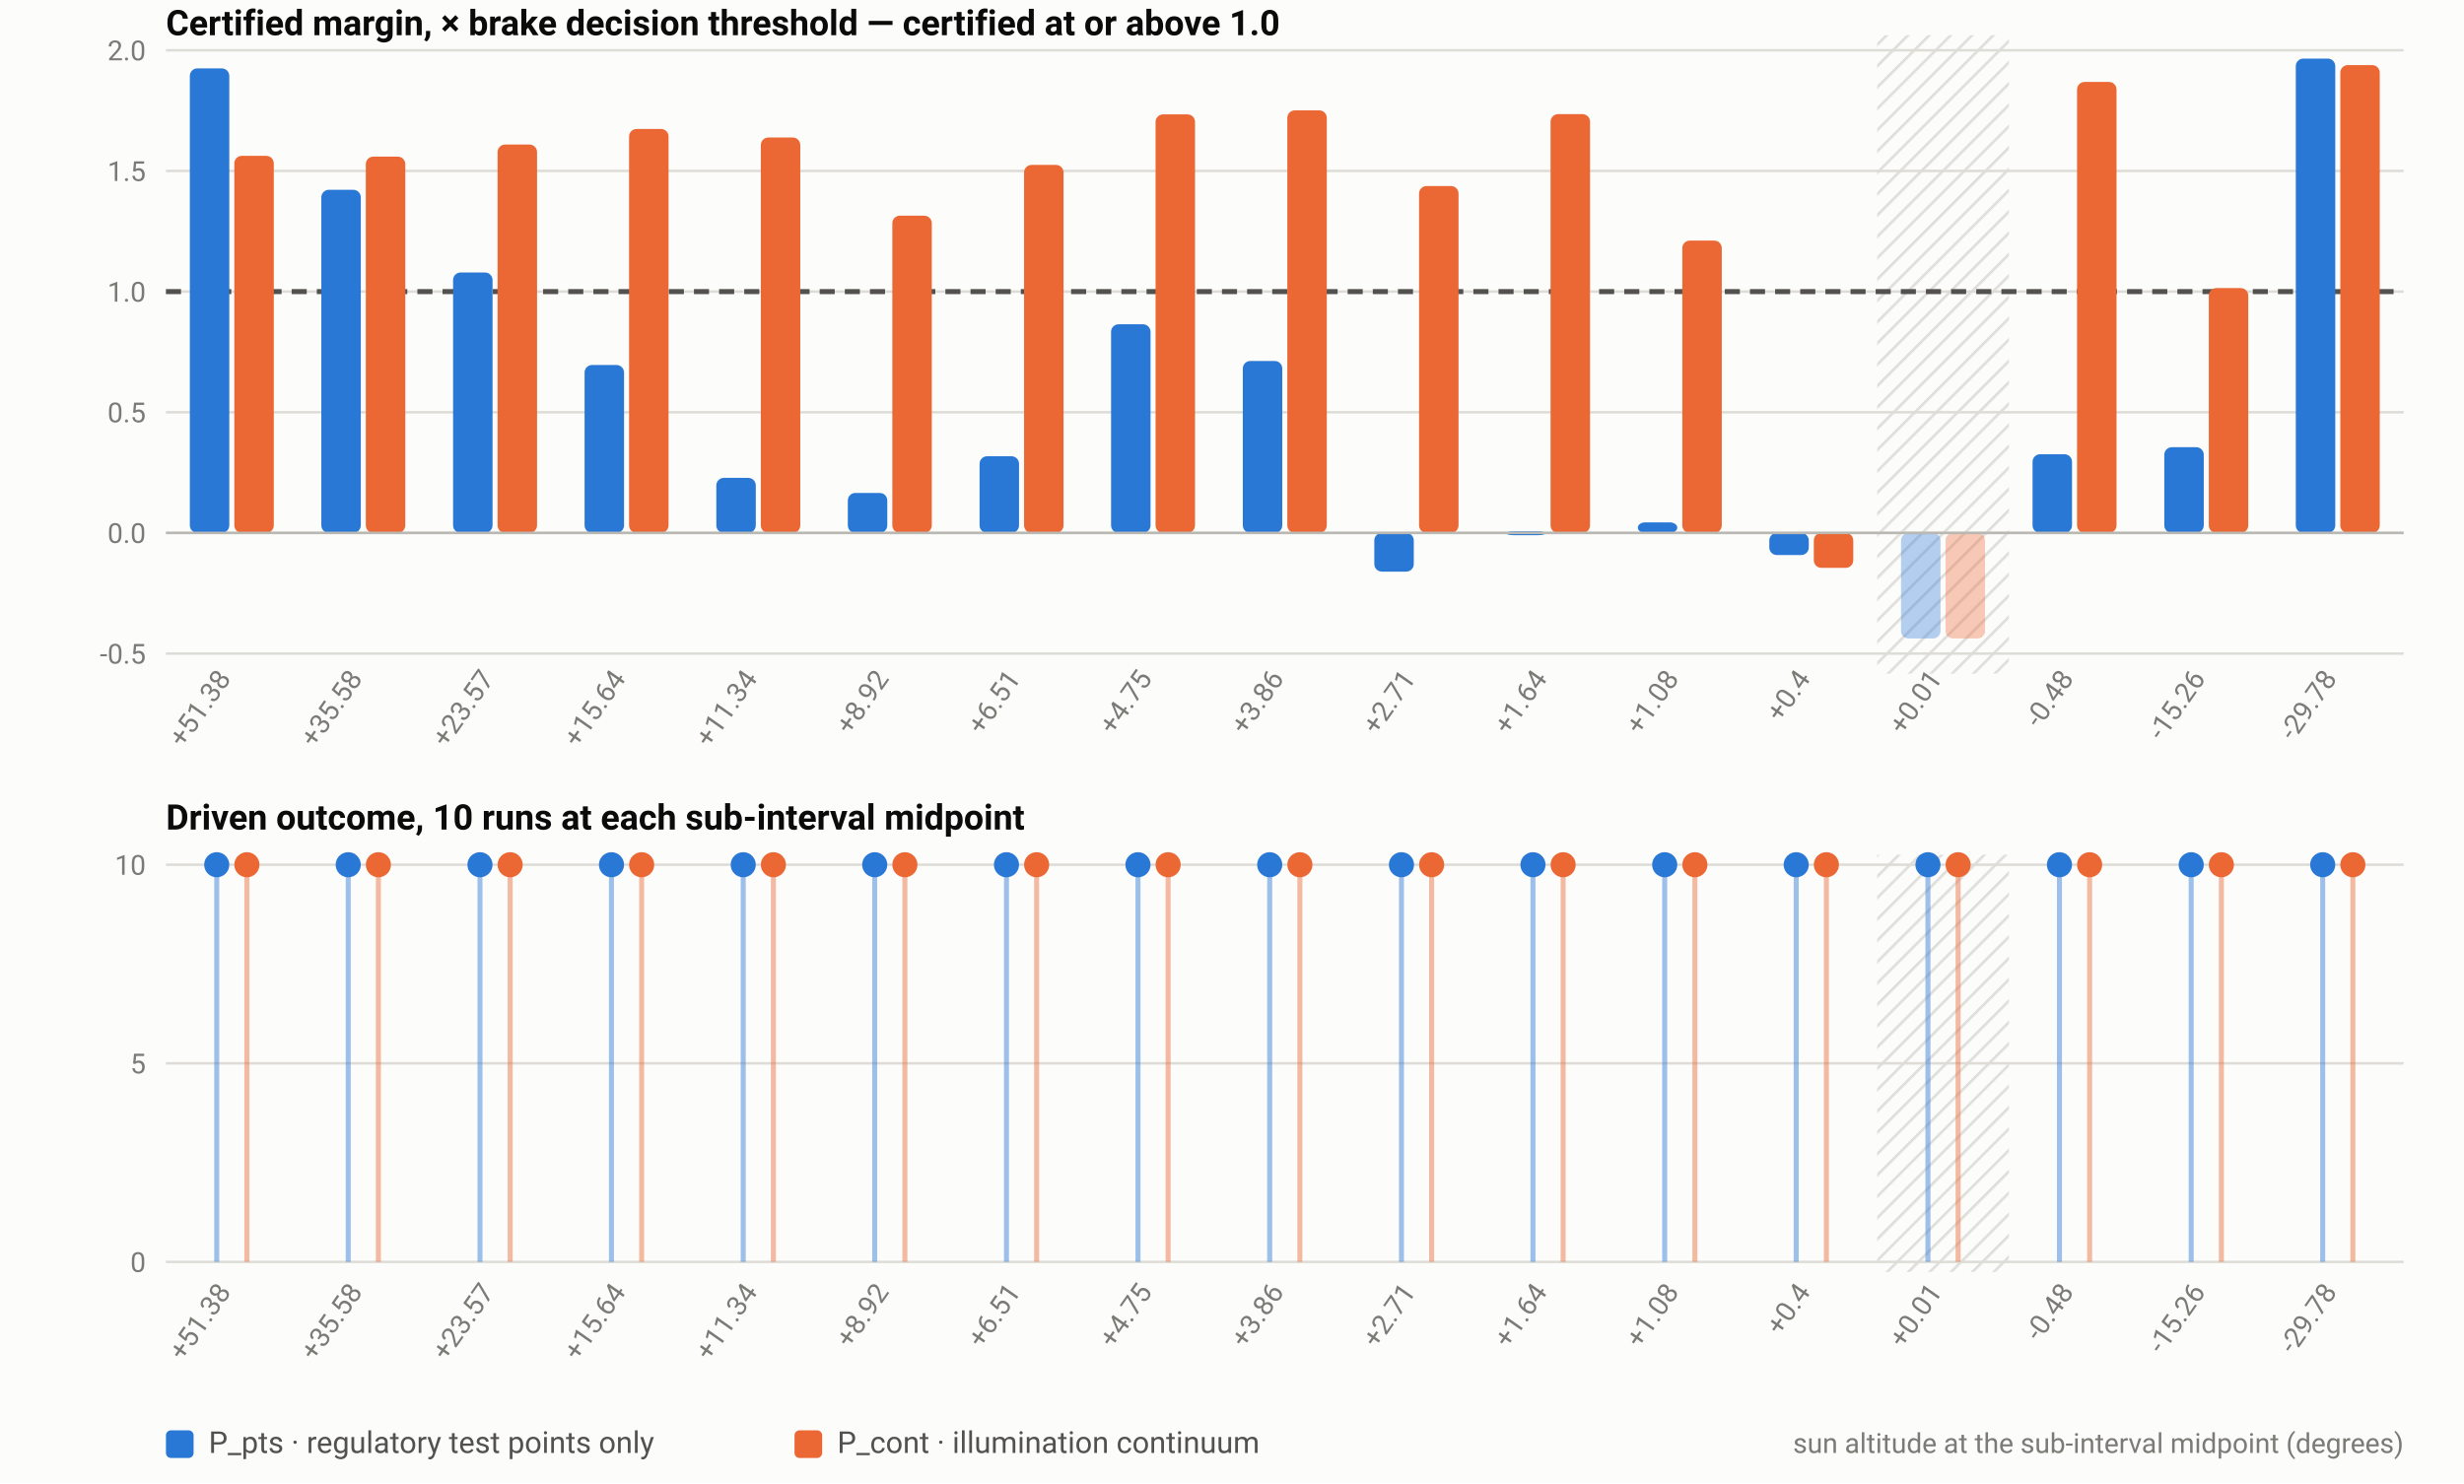
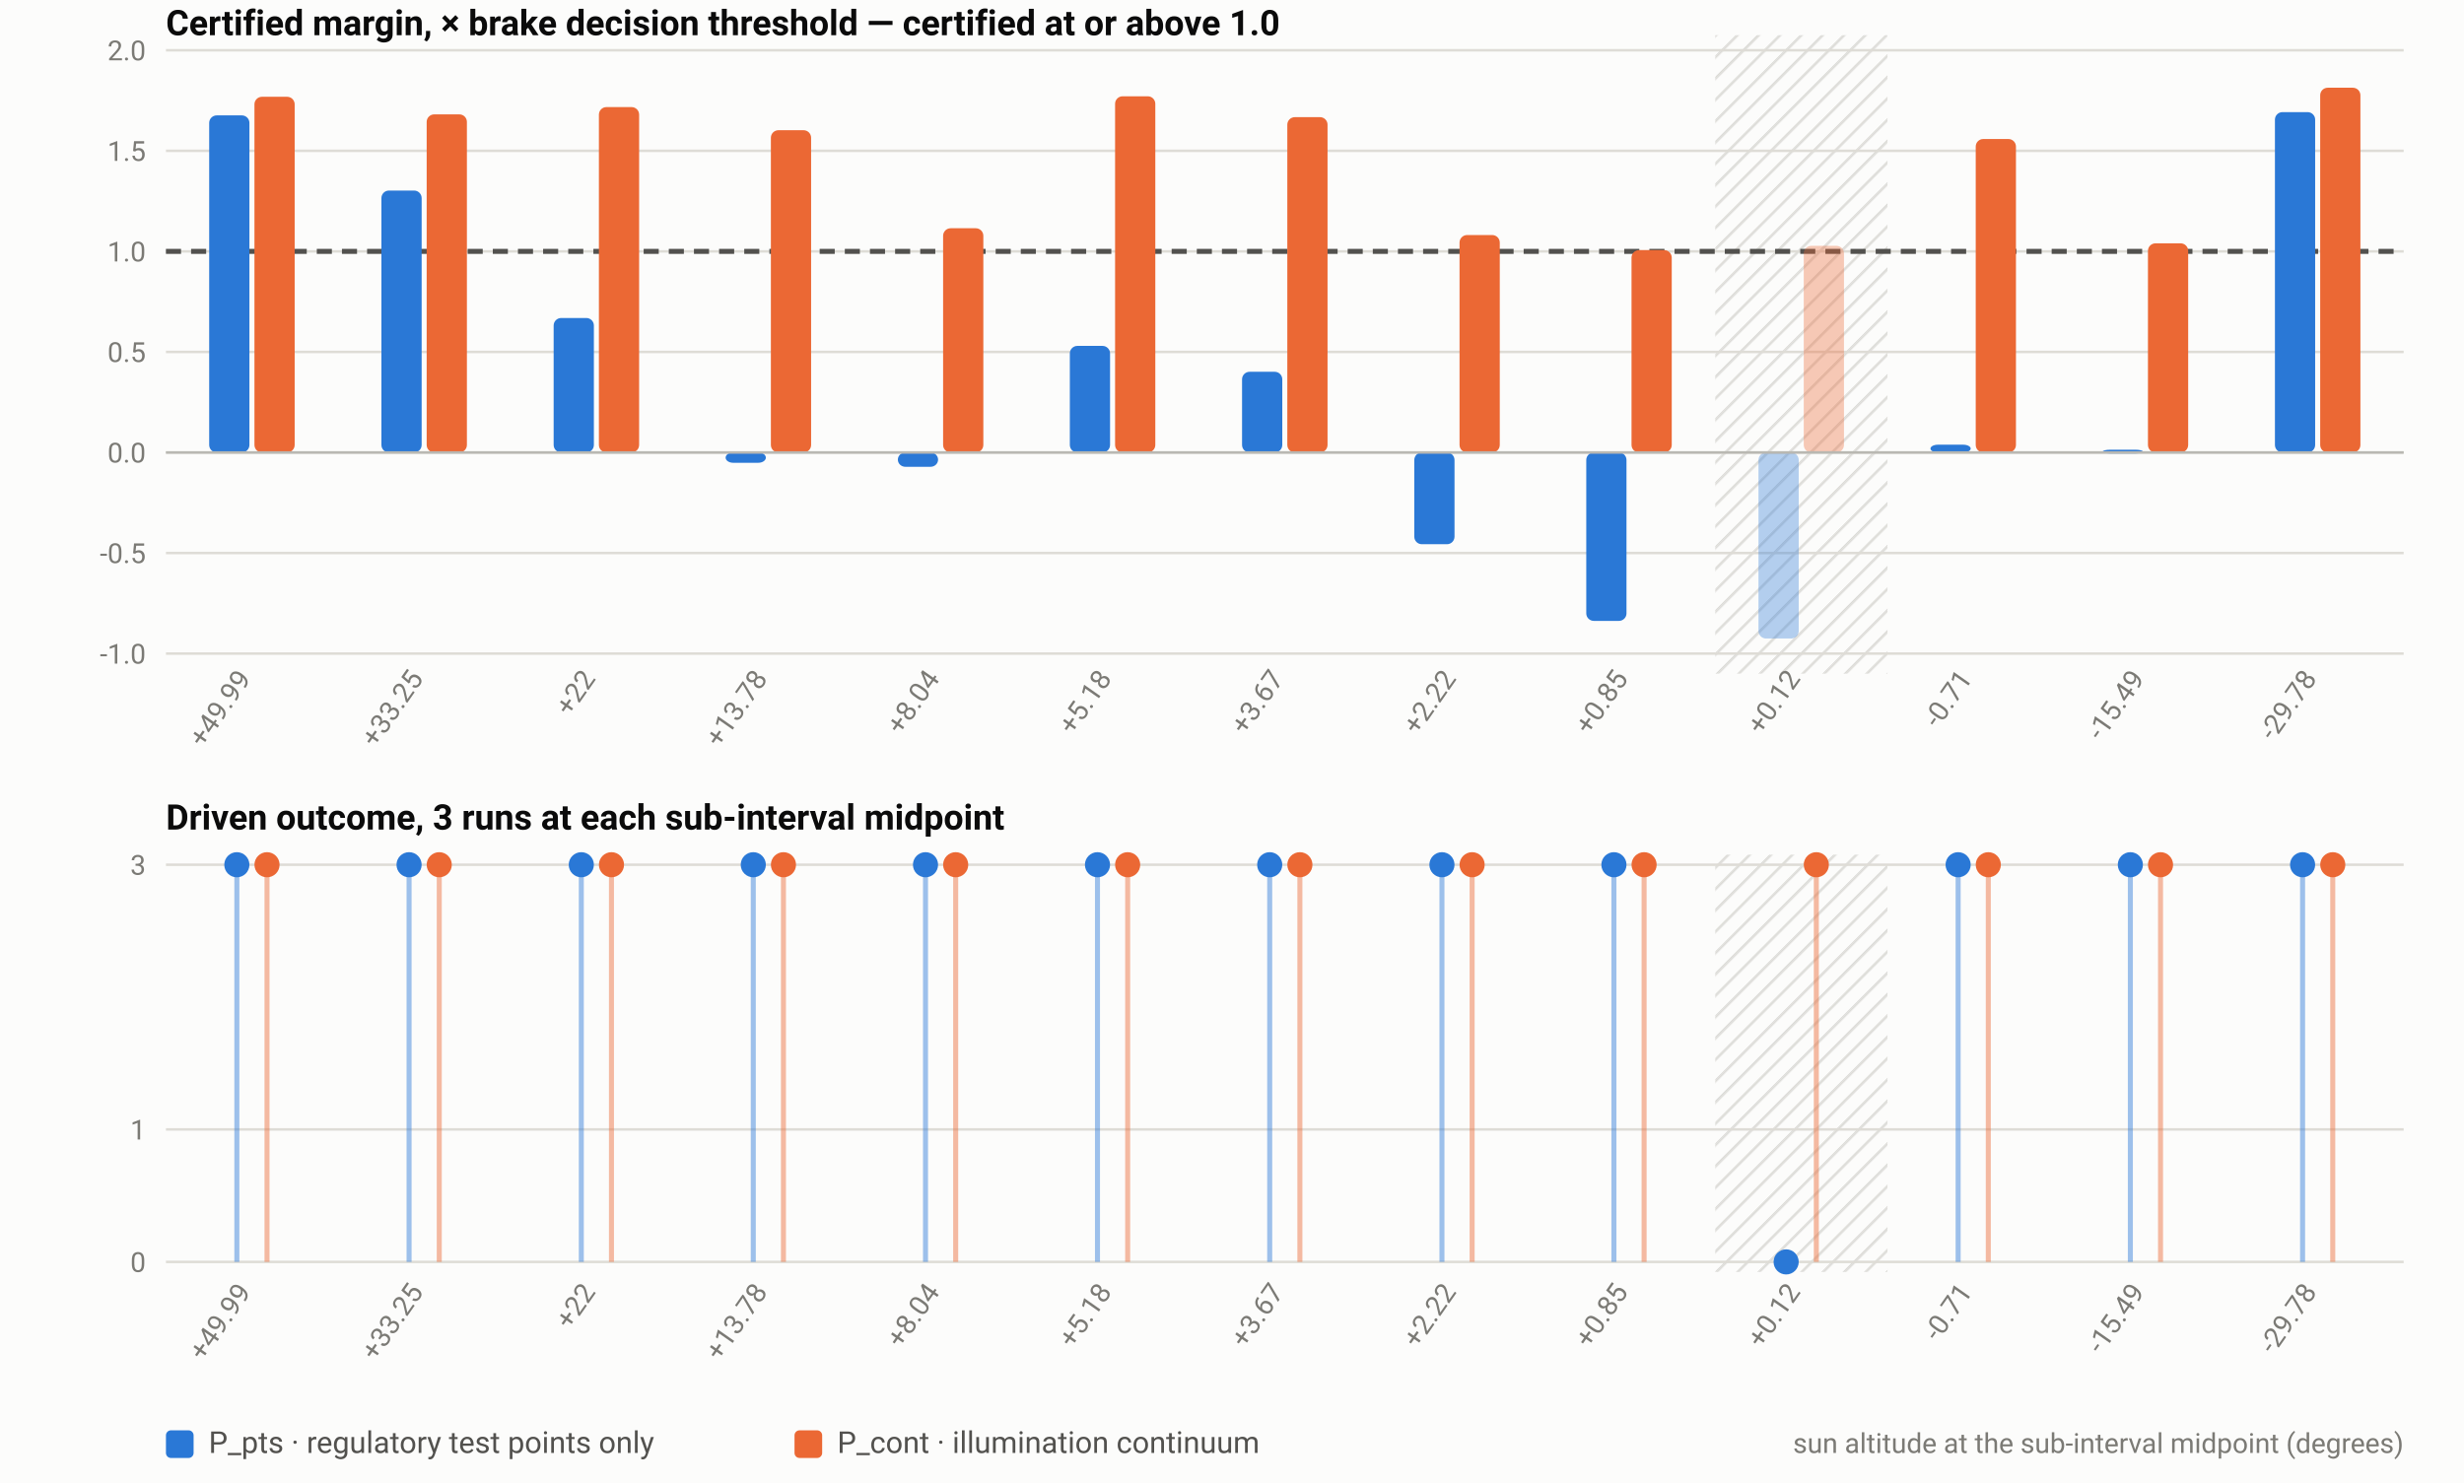
<svg xmlns="http://www.w3.org/2000/svg" viewBox="0 0 980 590" width="980" role="img" aria-label="Certified margin and driven outcome by sub-interval">
  <style>text{font:12px system-ui,-apple-system,"Segoe UI",Roboto,sans-serif;fill:#52514e}.t{font-size:14px;font-weight:600;fill:#0b0b0b}.s{font-size:11px;fill:#7b7a75}.v{font-size:11px;font-weight:600;fill:#0b0b0b}</style>
  <defs>
    <pattern id="unc" width="6" height="6" patternUnits="userSpaceOnUse" patternTransform="rotate(45)">
      <line x1="0" y1="0" x2="0" y2="6" stroke="#b9b8b2" stroke-width="2" />
    </pattern>
  </defs>
  <rect class="bg" width="980" height="590" fill="#fcfcfb" />
-   <rect x="746.6" y="14" width="52.4" height="254.0" fill="url(#unc)" opacity="0.5" />
-   <rect x="746.6" y="340.0" width="52.4" height="166.0" fill="url(#unc)" opacity="0.5" />
+   <rect x="682.2" y="14" width="68.5" height="254.0" fill="url(#unc)" opacity="0.5" />
+   <rect x="682.2" y="340.0" width="68.5" height="166.0" fill="url(#unc)" opacity="0.5" />
  <text class="t" x="66" y="14">Certified margin, × brake decision threshold — certified at or above 1.0</text>
  <line class="gr" x1="66" x2="956" y1="260.0" y2="260.0" stroke="#dedcd6" stroke-width="1" />
-   <text class="s" x="58" y="264.0" text-anchor="end">-0.5</text>
-   <line class="gr" x1="66" x2="956" y1="212.0" y2="212.0" stroke="#dedcd6" stroke-width="1" />
-   <text class="s" x="58" y="216.0" text-anchor="end">0.0</text>
-   <line class="gr" x1="66" x2="956" y1="164.0" y2="164.0" stroke="#dedcd6" stroke-width="1" />
-   <text class="s" x="58" y="168.0" text-anchor="end">0.5</text>
-   <line class="gr" x1="66" x2="956" y1="116.0" y2="116.0" stroke="#dedcd6" stroke-width="1" />
-   <text class="s" x="58" y="120.0" text-anchor="end">1.0</text>
-   <line class="gr" x1="66" x2="956" y1="68.0" y2="68.0" stroke="#dedcd6" stroke-width="1" />
-   <text class="s" x="58" y="72.0" text-anchor="end">1.5</text>
+   <text class="s" x="58" y="264.0" text-anchor="end">-1.0</text>
+   <line class="gr" x1="66" x2="956" y1="220.0" y2="220.0" stroke="#dedcd6" stroke-width="1" />
+   <text class="s" x="58" y="224.0" text-anchor="end">-0.5</text>
+   <line class="gr" x1="66" x2="956" y1="180.0" y2="180.0" stroke="#dedcd6" stroke-width="1" />
+   <text class="s" x="58" y="184.0" text-anchor="end">0.0</text>
+   <line class="gr" x1="66" x2="956" y1="140.0" y2="140.0" stroke="#dedcd6" stroke-width="1" />
+   <text class="s" x="58" y="144.0" text-anchor="end">0.5</text>
+   <line class="gr" x1="66" x2="956" y1="100.0" y2="100.0" stroke="#dedcd6" stroke-width="1" />
+   <text class="s" x="58" y="104.0" text-anchor="end">1.0</text>
+   <line class="gr" x1="66" x2="956" y1="60.0" y2="60.0" stroke="#dedcd6" stroke-width="1" />
+   <text class="s" x="58" y="64.0" text-anchor="end">1.5</text>
  <line class="gr" x1="66" x2="956" y1="20.0" y2="20.0" stroke="#dedcd6" stroke-width="1" />
  <text class="s" x="58" y="24.0" text-anchor="end">2.0</text>
-   <line x1="66" x2="956" y1="116.0" y2="116.0" stroke="#52514e" stroke-width="2" stroke-dasharray="6 4" />
-   <rect x="75.5" y="27.2" width="15.7" height="184.8" rx="3" fill="#2a78d6" opacity="1" />
-   <rect x="93.2" y="62.0" width="15.7" height="150.0" rx="3" fill="#eb6834" opacity="1" />
-   <text class="s" x="92.2" y="270.0" text-anchor="end" transform="rotate(-55 92.2 270.0)">+51.38</text>
-   <rect x="127.8" y="75.5" width="15.7" height="136.5" rx="3" fill="#2a78d6" opacity="1" />
-   <rect x="145.5" y="62.3" width="15.7" height="149.7" rx="3" fill="#eb6834" opacity="1" />
-   <text class="s" x="144.5" y="270.0" text-anchor="end" transform="rotate(-55 144.5 270.0)">+35.58</text>
-   <rect x="180.2" y="108.4" width="15.7" height="103.6" rx="3" fill="#2a78d6" opacity="1" />
-   <rect x="197.9" y="57.5" width="15.7" height="154.5" rx="3" fill="#eb6834" opacity="1" />
-   <text class="s" x="196.9" y="270.0" text-anchor="end" transform="rotate(-55 196.9 270.0)">+23.57</text>
-   <rect x="232.5" y="145.2" width="15.7" height="66.8" rx="3" fill="#2a78d6" opacity="1" />
-   <rect x="250.2" y="51.3" width="15.7" height="160.7" rx="3" fill="#eb6834" opacity="1" />
-   <text class="s" x="249.2" y="270.0" text-anchor="end" transform="rotate(-55 249.2 270.0)">+15.64</text>
-   <rect x="284.9" y="190.1" width="15.7" height="21.9" rx="3" fill="#2a78d6" opacity="1" />
-   <rect x="302.6" y="54.7" width="15.7" height="157.3" rx="3" fill="#eb6834" opacity="1" />
-   <text class="s" x="301.6" y="270.0" text-anchor="end" transform="rotate(-55 301.6 270.0)">+11.34</text>
-   <rect x="337.2" y="196.1" width="15.7" height="15.9" rx="3" fill="#2a78d6" opacity="1" />
-   <rect x="354.9" y="85.8" width="15.7" height="126.2" rx="3" fill="#eb6834" opacity="1" />
-   <text class="s" x="353.9" y="270.0" text-anchor="end" transform="rotate(-55 353.9 270.0)">+8.92</text>
-   <rect x="389.6" y="181.5" width="15.7" height="30.5" rx="3" fill="#2a78d6" opacity="1" />
-   <rect x="407.3" y="65.6" width="15.7" height="146.4" rx="3" fill="#eb6834" opacity="1" />
-   <text class="s" x="406.3" y="270.0" text-anchor="end" transform="rotate(-55 406.3 270.0)">+6.51</text>
-   <rect x="441.9" y="129.0" width="15.7" height="83.0" rx="3" fill="#2a78d6" opacity="1" />
-   <rect x="459.6" y="45.5" width="15.7" height="166.5" rx="3" fill="#eb6834" opacity="1" />
-   <text class="s" x="458.6" y="270.0" text-anchor="end" transform="rotate(-55 458.6 270.0)">+4.75</text>
-   <rect x="494.3" y="143.6" width="15.7" height="68.4" rx="3" fill="#2a78d6" opacity="1" />
-   <rect x="512.0" y="43.9" width="15.7" height="168.1" rx="3" fill="#eb6834" opacity="1" />
-   <text class="s" x="511.0" y="270.0" text-anchor="end" transform="rotate(-55 511.0 270.0)">+3.86</text>
-   <rect x="546.6" y="212.0" width="15.7" height="15.4" rx="3" fill="#2a78d6" opacity="1" />
-   <rect x="564.4" y="74.0" width="15.7" height="138.0" rx="3" fill="#eb6834" opacity="1" />
-   <text class="s" x="563.4" y="270.0" text-anchor="end" transform="rotate(-55 563.4 270.0)">+2.71</text>
-   <rect x="599.0" y="211.4" width="15.7" height="1.5" rx="3" fill="#2a78d6" opacity="1" />
-   <rect x="616.7" y="45.4" width="15.7" height="166.6" rx="3" fill="#eb6834" opacity="1" />
-   <text class="s" x="615.7" y="270.0" text-anchor="end" transform="rotate(-55 615.7 270.0)">+1.64</text>
-   <rect x="651.4" y="207.8" width="15.7" height="4.2" rx="3" fill="#2a78d6" opacity="1" />
-   <rect x="669.1" y="95.7" width="15.7" height="116.3" rx="3" fill="#eb6834" opacity="1" />
-   <text class="s" x="668.1" y="270.0" text-anchor="end" transform="rotate(-55 668.1 270.0)">+1.08</text>
-   <rect x="703.7" y="212.0" width="15.7" height="8.8" rx="3" fill="#2a78d6" opacity="1" />
-   <rect x="721.4" y="212.0" width="15.7" height="13.9" rx="3" fill="#eb6834" opacity="1" />
-   <text class="s" x="720.4" y="270.0" text-anchor="end" transform="rotate(-55 720.4 270.0)">+0.4</text>
-   <rect x="756.1" y="212.0" width="15.7" height="42.0" rx="3" fill="#2a78d6" opacity="0.35" />
-   <rect x="773.8" y="212.0" width="15.7" height="42.0" rx="3" fill="#eb6834" opacity="0.35" />
-   <text class="s" x="772.8" y="270.0" text-anchor="end" transform="rotate(-55 772.8 270.0)">+0.01</text>
-   <rect x="808.4" y="180.7" width="15.7" height="31.3" rx="3" fill="#2a78d6" opacity="1" />
-   <rect x="826.1" y="32.6" width="15.7" height="179.4" rx="3" fill="#eb6834" opacity="1" />
-   <text class="s" x="825.1" y="270.0" text-anchor="end" transform="rotate(-55 825.1 270.0)">-0.48</text>
-   <rect x="860.8" y="177.9" width="15.7" height="34.1" rx="3" fill="#2a78d6" opacity="1" />
-   <rect x="878.5" y="114.6" width="15.7" height="97.4" rx="3" fill="#eb6834" opacity="1" />
-   <text class="s" x="877.5" y="270.0" text-anchor="end" transform="rotate(-55 877.5 270.0)">-15.26</text>
-   <rect x="913.1" y="23.3" width="15.7" height="188.7" rx="3" fill="#2a78d6" opacity="1" />
-   <rect x="930.8" y="25.9" width="15.7" height="186.1" rx="3" fill="#eb6834" opacity="1" />
-   <text class="s" x="929.8" y="270.0" text-anchor="end" transform="rotate(-55 929.8 270.0)">-29.78</text>
-   <line class="gr" x1="66" x2="956" y1="212.0" y2="212.0" stroke="#b9b8b2" stroke-width="1" />
-   <text class="t" x="66" y="330.0">Driven outcome, 10 runs at each sub-interval midpoint</text>
+   <line x1="66" x2="956" y1="100.0" y2="100.0" stroke="#52514e" stroke-width="2" stroke-dasharray="6 4" />
+   <rect x="83.2" y="45.9" width="16.0" height="134.1" rx="3" fill="#2a78d6" opacity="1" />
+   <rect x="101.2" y="38.5" width="16.0" height="141.5" rx="3" fill="#eb6834" opacity="1" />
+   <text class="s" x="100.2" y="270.0" text-anchor="end" transform="rotate(-55 100.2 270.0)">+49.99</text>
+   <rect x="151.7" y="75.8" width="16.0" height="104.2" rx="3" fill="#2a78d6" opacity="1" />
+   <rect x="169.7" y="45.5" width="16.0" height="134.5" rx="3" fill="#eb6834" opacity="1" />
+   <text class="s" x="168.7" y="270.0" text-anchor="end" transform="rotate(-55 168.7 270.0)">+33.25</text>
+   <rect x="220.2" y="126.5" width="16.0" height="53.5" rx="3" fill="#2a78d6" opacity="1" />
+   <rect x="238.2" y="42.6" width="16.0" height="137.4" rx="3" fill="#eb6834" opacity="1" />
+   <text class="s" x="237.2" y="270.0" text-anchor="end" transform="rotate(-55 237.2 270.0)">+22</text>
+   <rect x="288.6" y="180.0" width="16.0" height="4.1" rx="3" fill="#2a78d6" opacity="1" />
+   <rect x="306.6" y="51.8" width="16.0" height="128.2" rx="3" fill="#eb6834" opacity="1" />
+   <text class="s" x="305.6" y="270.0" text-anchor="end" transform="rotate(-55 305.6 270.0)">+13.78</text>
+   <rect x="357.1" y="180.0" width="16.0" height="5.7" rx="3" fill="#2a78d6" opacity="1" />
+   <rect x="375.1" y="90.8" width="16.0" height="89.2" rx="3" fill="#eb6834" opacity="1" />
+   <text class="s" x="374.1" y="270.0" text-anchor="end" transform="rotate(-55 374.1 270.0)">+8.04</text>
+   <rect x="425.5" y="137.6" width="16.0" height="42.4" rx="3" fill="#2a78d6" opacity="1" />
+   <rect x="443.5" y="38.3" width="16.0" height="141.7" rx="3" fill="#eb6834" opacity="1" />
+   <text class="s" x="442.5" y="270.0" text-anchor="end" transform="rotate(-55 442.5 270.0)">+5.18</text>
+   <rect x="494.0" y="147.9" width="16.0" height="32.1" rx="3" fill="#2a78d6" opacity="1" />
+   <rect x="512.0" y="46.6" width="16.0" height="133.4" rx="3" fill="#eb6834" opacity="1" />
+   <text class="s" x="511.0" y="270.0" text-anchor="end" transform="rotate(-55 511.0 270.0)">+3.67</text>
+   <rect x="562.5" y="180.0" width="16.0" height="36.5" rx="3" fill="#2a78d6" opacity="1" />
+   <rect x="580.5" y="93.5" width="16.0" height="86.5" rx="3" fill="#eb6834" opacity="1" />
+   <text class="s" x="579.5" y="270.0" text-anchor="end" transform="rotate(-55 579.5 270.0)">+2.22</text>
+   <rect x="630.9" y="180.0" width="16.0" height="67.0" rx="3" fill="#2a78d6" opacity="1" />
+   <rect x="648.9" y="99.5" width="16.0" height="80.5" rx="3" fill="#eb6834" opacity="1" />
+   <text class="s" x="647.9" y="270.0" text-anchor="end" transform="rotate(-55 647.9 270.0)">+0.85</text>
+   <rect x="699.4" y="180.0" width="16.0" height="74.0" rx="3" fill="#2a78d6" opacity="0.35" />
+   <rect x="717.4" y="97.8" width="16.0" height="82.2" rx="3" fill="#eb6834" opacity="0.35" />
+   <text class="s" x="716.4" y="270.0" text-anchor="end" transform="rotate(-55 716.4 270.0)">+0.12</text>
+   <rect x="767.8" y="176.9" width="16.0" height="3.1" rx="3" fill="#2a78d6" opacity="1" />
+   <rect x="785.8" y="55.3" width="16.0" height="124.7" rx="3" fill="#eb6834" opacity="1" />
+   <text class="s" x="784.8" y="270.0" text-anchor="end" transform="rotate(-55 784.8 270.0)">-0.71</text>
+   <rect x="836.3" y="178.9" width="16.0" height="1.5" rx="3" fill="#2a78d6" opacity="1" />
+   <rect x="854.3" y="96.8" width="16.0" height="83.2" rx="3" fill="#eb6834" opacity="1" />
+   <text class="s" x="853.3" y="270.0" text-anchor="end" transform="rotate(-55 853.3 270.0)">-15.49</text>
+   <rect x="904.8" y="44.6" width="16.0" height="135.4" rx="3" fill="#2a78d6" opacity="1" />
+   <rect x="922.8" y="34.9" width="16.0" height="145.1" rx="3" fill="#eb6834" opacity="1" />
+   <text class="s" x="921.8" y="270.0" text-anchor="end" transform="rotate(-55 921.8 270.0)">-29.78</text>
+   <line class="gr" x1="66" x2="956" y1="180.0" y2="180.0" stroke="#b9b8b2" stroke-width="1" />
+   <text class="t" x="66" y="330.0">Driven outcome, 3 runs at each sub-interval midpoint</text>
  <line class="gr" x1="66" x2="956" y1="502.0" y2="502.0" stroke="#dedcd6" stroke-width="1" />
  <text class="s" x="58" y="506.0" text-anchor="end">0</text>
-   <line class="gr" x1="66" x2="956" y1="423.0" y2="423.0" stroke="#dedcd6" stroke-width="1" />
-   <text class="s" x="58" y="427.0" text-anchor="end">5</text>
+   <line class="gr" x1="66" x2="956" y1="449.3" y2="449.3" stroke="#dedcd6" stroke-width="1" />
+   <text class="s" x="58" y="453.3" text-anchor="end">1</text>
  <line class="gr" x1="66" x2="956" y1="344.0" y2="344.0" stroke="#dedcd6" stroke-width="1" />
-   <text class="s" x="58" y="348.0" text-anchor="end">10</text>
-   <line x1="86.2" x2="86.2" y1="502.0" y2="344.0" stroke="#2a78d6" stroke-width="2" opacity="0.45" />
-   <circle cx="86.2" cy="344.0" r="5" fill="#2a78d6" />
-   <line x1="98.2" x2="98.2" y1="502.0" y2="344.0" stroke="#eb6834" stroke-width="2" opacity="0.45" />
-   <circle cx="98.2" cy="344.0" r="5" fill="#eb6834" />
-   <text class="s" x="92.2" y="514.0" text-anchor="end" transform="rotate(-55 92.2 514.0)">+51.38</text>
-   <line x1="138.5" x2="138.5" y1="502.0" y2="344.0" stroke="#2a78d6" stroke-width="2" opacity="0.45" />
-   <circle cx="138.5" cy="344.0" r="5" fill="#2a78d6" />
-   <line x1="150.5" x2="150.5" y1="502.0" y2="344.0" stroke="#eb6834" stroke-width="2" opacity="0.45" />
-   <circle cx="150.5" cy="344.0" r="5" fill="#eb6834" />
-   <text class="s" x="144.5" y="514.0" text-anchor="end" transform="rotate(-55 144.5 514.0)">+35.58</text>
-   <line x1="190.9" x2="190.9" y1="502.0" y2="344.0" stroke="#2a78d6" stroke-width="2" opacity="0.45" />
-   <circle cx="190.9" cy="344.0" r="5" fill="#2a78d6" />
-   <line x1="202.9" x2="202.9" y1="502.0" y2="344.0" stroke="#eb6834" stroke-width="2" opacity="0.45" />
-   <circle cx="202.9" cy="344.0" r="5" fill="#eb6834" />
-   <text class="s" x="196.9" y="514.0" text-anchor="end" transform="rotate(-55 196.9 514.0)">+23.57</text>
-   <line x1="243.2" x2="243.2" y1="502.0" y2="344.0" stroke="#2a78d6" stroke-width="2" opacity="0.45" />
-   <circle cx="243.2" cy="344.0" r="5" fill="#2a78d6" />
-   <line x1="255.2" x2="255.2" y1="502.0" y2="344.0" stroke="#eb6834" stroke-width="2" opacity="0.45" />
-   <circle cx="255.2" cy="344.0" r="5" fill="#eb6834" />
-   <text class="s" x="249.2" y="514.0" text-anchor="end" transform="rotate(-55 249.2 514.0)">+15.64</text>
-   <line x1="295.6" x2="295.6" y1="502.0" y2="344.0" stroke="#2a78d6" stroke-width="2" opacity="0.45" />
-   <circle cx="295.6" cy="344.0" r="5" fill="#2a78d6" />
-   <line x1="307.6" x2="307.6" y1="502.0" y2="344.0" stroke="#eb6834" stroke-width="2" opacity="0.45" />
-   <circle cx="307.6" cy="344.0" r="5" fill="#eb6834" />
-   <text class="s" x="301.6" y="514.0" text-anchor="end" transform="rotate(-55 301.6 514.0)">+11.34</text>
-   <line x1="347.9" x2="347.9" y1="502.0" y2="344.0" stroke="#2a78d6" stroke-width="2" opacity="0.45" />
-   <circle cx="347.9" cy="344.0" r="5" fill="#2a78d6" />
-   <line x1="359.9" x2="359.9" y1="502.0" y2="344.0" stroke="#eb6834" stroke-width="2" opacity="0.45" />
-   <circle cx="359.9" cy="344.0" r="5" fill="#eb6834" />
-   <text class="s" x="353.9" y="514.0" text-anchor="end" transform="rotate(-55 353.9 514.0)">+8.92</text>
-   <line x1="400.3" x2="400.3" y1="502.0" y2="344.0" stroke="#2a78d6" stroke-width="2" opacity="0.45" />
-   <circle cx="400.3" cy="344.0" r="5" fill="#2a78d6" />
-   <line x1="412.3" x2="412.3" y1="502.0" y2="344.0" stroke="#eb6834" stroke-width="2" opacity="0.45" />
-   <circle cx="412.3" cy="344.0" r="5" fill="#eb6834" />
-   <text class="s" x="406.3" y="514.0" text-anchor="end" transform="rotate(-55 406.3 514.0)">+6.51</text>
-   <line x1="452.6" x2="452.6" y1="502.0" y2="344.0" stroke="#2a78d6" stroke-width="2" opacity="0.45" />
-   <circle cx="452.6" cy="344.0" r="5" fill="#2a78d6" />
-   <line x1="464.6" x2="464.6" y1="502.0" y2="344.0" stroke="#eb6834" stroke-width="2" opacity="0.45" />
-   <circle cx="464.6" cy="344.0" r="5" fill="#eb6834" />
-   <text class="s" x="458.6" y="514.0" text-anchor="end" transform="rotate(-55 458.6 514.0)">+4.75</text>
+   <text class="s" x="58" y="348.0" text-anchor="end">3</text>
+   <line x1="94.2" x2="94.2" y1="502.0" y2="344.0" stroke="#2a78d6" stroke-width="2" opacity="0.45" />
+   <circle cx="94.2" cy="344.0" r="5" fill="#2a78d6" />
+   <line x1="106.2" x2="106.2" y1="502.0" y2="344.0" stroke="#eb6834" stroke-width="2" opacity="0.45" />
+   <circle cx="106.2" cy="344.0" r="5" fill="#eb6834" />
+   <text class="s" x="100.2" y="514.0" text-anchor="end" transform="rotate(-55 100.2 514.0)">+49.99</text>
+   <line x1="162.7" x2="162.7" y1="502.0" y2="344.0" stroke="#2a78d6" stroke-width="2" opacity="0.45" />
+   <circle cx="162.7" cy="344.0" r="5" fill="#2a78d6" />
+   <line x1="174.7" x2="174.7" y1="502.0" y2="344.0" stroke="#eb6834" stroke-width="2" opacity="0.45" />
+   <circle cx="174.7" cy="344.0" r="5" fill="#eb6834" />
+   <text class="s" x="168.7" y="514.0" text-anchor="end" transform="rotate(-55 168.7 514.0)">+33.25</text>
+   <line x1="231.2" x2="231.2" y1="502.0" y2="344.0" stroke="#2a78d6" stroke-width="2" opacity="0.45" />
+   <circle cx="231.2" cy="344.0" r="5" fill="#2a78d6" />
+   <line x1="243.2" x2="243.2" y1="502.0" y2="344.0" stroke="#eb6834" stroke-width="2" opacity="0.45" />
+   <circle cx="243.2" cy="344.0" r="5" fill="#eb6834" />
+   <text class="s" x="237.2" y="514.0" text-anchor="end" transform="rotate(-55 237.2 514.0)">+22</text>
+   <line x1="299.6" x2="299.6" y1="502.0" y2="344.0" stroke="#2a78d6" stroke-width="2" opacity="0.45" />
+   <circle cx="299.6" cy="344.0" r="5" fill="#2a78d6" />
+   <line x1="311.6" x2="311.6" y1="502.0" y2="344.0" stroke="#eb6834" stroke-width="2" opacity="0.45" />
+   <circle cx="311.6" cy="344.0" r="5" fill="#eb6834" />
+   <text class="s" x="305.6" y="514.0" text-anchor="end" transform="rotate(-55 305.6 514.0)">+13.78</text>
+   <line x1="368.1" x2="368.1" y1="502.0" y2="344.0" stroke="#2a78d6" stroke-width="2" opacity="0.45" />
+   <circle cx="368.1" cy="344.0" r="5" fill="#2a78d6" />
+   <line x1="380.1" x2="380.1" y1="502.0" y2="344.0" stroke="#eb6834" stroke-width="2" opacity="0.45" />
+   <circle cx="380.1" cy="344.0" r="5" fill="#eb6834" />
+   <text class="s" x="374.1" y="514.0" text-anchor="end" transform="rotate(-55 374.1 514.0)">+8.04</text>
+   <line x1="436.5" x2="436.5" y1="502.0" y2="344.0" stroke="#2a78d6" stroke-width="2" opacity="0.45" />
+   <circle cx="436.5" cy="344.0" r="5" fill="#2a78d6" />
+   <line x1="448.5" x2="448.5" y1="502.0" y2="344.0" stroke="#eb6834" stroke-width="2" opacity="0.45" />
+   <circle cx="448.5" cy="344.0" r="5" fill="#eb6834" />
+   <text class="s" x="442.5" y="514.0" text-anchor="end" transform="rotate(-55 442.5 514.0)">+5.18</text>
  <line x1="505.0" x2="505.0" y1="502.0" y2="344.0" stroke="#2a78d6" stroke-width="2" opacity="0.45" />
  <circle cx="505.0" cy="344.0" r="5" fill="#2a78d6" />
  <line x1="517.0" x2="517.0" y1="502.0" y2="344.0" stroke="#eb6834" stroke-width="2" opacity="0.45" />
  <circle cx="517.0" cy="344.0" r="5" fill="#eb6834" />
-   <text class="s" x="511.0" y="514.0" text-anchor="end" transform="rotate(-55 511.0 514.0)">+3.86</text>
-   <line x1="557.4" x2="557.4" y1="502.0" y2="344.0" stroke="#2a78d6" stroke-width="2" opacity="0.45" />
-   <circle cx="557.4" cy="344.0" r="5" fill="#2a78d6" />
-   <line x1="569.4" x2="569.4" y1="502.0" y2="344.0" stroke="#eb6834" stroke-width="2" opacity="0.45" />
-   <circle cx="569.4" cy="344.0" r="5" fill="#eb6834" />
-   <text class="s" x="563.4" y="514.0" text-anchor="end" transform="rotate(-55 563.4 514.0)">+2.71</text>
-   <line x1="609.7" x2="609.7" y1="502.0" y2="344.0" stroke="#2a78d6" stroke-width="2" opacity="0.45" />
-   <circle cx="609.7" cy="344.0" r="5" fill="#2a78d6" />
-   <line x1="621.7" x2="621.7" y1="502.0" y2="344.0" stroke="#eb6834" stroke-width="2" opacity="0.45" />
-   <circle cx="621.7" cy="344.0" r="5" fill="#eb6834" />
-   <text class="s" x="615.7" y="514.0" text-anchor="end" transform="rotate(-55 615.7 514.0)">+1.64</text>
-   <line x1="662.1" x2="662.1" y1="502.0" y2="344.0" stroke="#2a78d6" stroke-width="2" opacity="0.45" />
-   <circle cx="662.1" cy="344.0" r="5" fill="#2a78d6" />
-   <line x1="674.1" x2="674.1" y1="502.0" y2="344.0" stroke="#eb6834" stroke-width="2" opacity="0.45" />
-   <circle cx="674.1" cy="344.0" r="5" fill="#eb6834" />
-   <text class="s" x="668.1" y="514.0" text-anchor="end" transform="rotate(-55 668.1 514.0)">+1.08</text>
-   <line x1="714.4" x2="714.4" y1="502.0" y2="344.0" stroke="#2a78d6" stroke-width="2" opacity="0.45" />
-   <circle cx="714.4" cy="344.0" r="5" fill="#2a78d6" />
-   <line x1="726.4" x2="726.4" y1="502.0" y2="344.0" stroke="#eb6834" stroke-width="2" opacity="0.45" />
-   <circle cx="726.4" cy="344.0" r="5" fill="#eb6834" />
-   <text class="s" x="720.4" y="514.0" text-anchor="end" transform="rotate(-55 720.4 514.0)">+0.4</text>
-   <line x1="766.8" x2="766.8" y1="502.0" y2="344.0" stroke="#2a78d6" stroke-width="2" opacity="0.45" />
-   <circle cx="766.8" cy="344.0" r="5" fill="#2a78d6" />
-   <line x1="778.8" x2="778.8" y1="502.0" y2="344.0" stroke="#eb6834" stroke-width="2" opacity="0.45" />
-   <circle cx="778.8" cy="344.0" r="5" fill="#eb6834" />
-   <text class="s" x="772.8" y="514.0" text-anchor="end" transform="rotate(-55 772.8 514.0)">+0.01</text>
-   <line x1="819.1" x2="819.1" y1="502.0" y2="344.0" stroke="#2a78d6" stroke-width="2" opacity="0.45" />
-   <circle cx="819.1" cy="344.0" r="5" fill="#2a78d6" />
-   <line x1="831.1" x2="831.1" y1="502.0" y2="344.0" stroke="#eb6834" stroke-width="2" opacity="0.45" />
-   <circle cx="831.1" cy="344.0" r="5" fill="#eb6834" />
-   <text class="s" x="825.1" y="514.0" text-anchor="end" transform="rotate(-55 825.1 514.0)">-0.48</text>
-   <line x1="871.5" x2="871.5" y1="502.0" y2="344.0" stroke="#2a78d6" stroke-width="2" opacity="0.45" />
-   <circle cx="871.5" cy="344.0" r="5" fill="#2a78d6" />
-   <line x1="883.5" x2="883.5" y1="502.0" y2="344.0" stroke="#eb6834" stroke-width="2" opacity="0.45" />
-   <circle cx="883.5" cy="344.0" r="5" fill="#eb6834" />
-   <text class="s" x="877.5" y="514.0" text-anchor="end" transform="rotate(-55 877.5 514.0)">-15.26</text>
-   <line x1="923.8" x2="923.8" y1="502.0" y2="344.0" stroke="#2a78d6" stroke-width="2" opacity="0.45" />
-   <circle cx="923.8" cy="344.0" r="5" fill="#2a78d6" />
-   <line x1="935.8" x2="935.8" y1="502.0" y2="344.0" stroke="#eb6834" stroke-width="2" opacity="0.45" />
-   <circle cx="935.8" cy="344.0" r="5" fill="#eb6834" />
-   <text class="s" x="929.8" y="514.0" text-anchor="end" transform="rotate(-55 929.8 514.0)">-29.78</text>
+   <text class="s" x="511.0" y="514.0" text-anchor="end" transform="rotate(-55 511.0 514.0)">+3.67</text>
+   <line x1="573.5" x2="573.5" y1="502.0" y2="344.0" stroke="#2a78d6" stroke-width="2" opacity="0.45" />
+   <circle cx="573.5" cy="344.0" r="5" fill="#2a78d6" />
+   <line x1="585.5" x2="585.5" y1="502.0" y2="344.0" stroke="#eb6834" stroke-width="2" opacity="0.45" />
+   <circle cx="585.5" cy="344.0" r="5" fill="#eb6834" />
+   <text class="s" x="579.5" y="514.0" text-anchor="end" transform="rotate(-55 579.5 514.0)">+2.22</text>
+   <line x1="641.9" x2="641.9" y1="502.0" y2="344.0" stroke="#2a78d6" stroke-width="2" opacity="0.45" />
+   <circle cx="641.9" cy="344.0" r="5" fill="#2a78d6" />
+   <line x1="653.9" x2="653.9" y1="502.0" y2="344.0" stroke="#eb6834" stroke-width="2" opacity="0.45" />
+   <circle cx="653.9" cy="344.0" r="5" fill="#eb6834" />
+   <text class="s" x="647.9" y="514.0" text-anchor="end" transform="rotate(-55 647.9 514.0)">+0.85</text>
+   <line x1="710.4" x2="710.4" y1="502.0" y2="502.0" stroke="#2a78d6" stroke-width="2" opacity="0.45" />
+   <circle cx="710.4" cy="502.0" r="5" fill="#2a78d6" />
+   <line x1="722.4" x2="722.4" y1="502.0" y2="344.0" stroke="#eb6834" stroke-width="2" opacity="0.45" />
+   <circle cx="722.4" cy="344.0" r="5" fill="#eb6834" />
+   <text class="s" x="716.4" y="514.0" text-anchor="end" transform="rotate(-55 716.4 514.0)">+0.12</text>
+   <line x1="778.8" x2="778.8" y1="502.0" y2="344.0" stroke="#2a78d6" stroke-width="2" opacity="0.45" />
+   <circle cx="778.8" cy="344.0" r="5" fill="#2a78d6" />
+   <line x1="790.8" x2="790.8" y1="502.0" y2="344.0" stroke="#eb6834" stroke-width="2" opacity="0.45" />
+   <circle cx="790.8" cy="344.0" r="5" fill="#eb6834" />
+   <text class="s" x="784.8" y="514.0" text-anchor="end" transform="rotate(-55 784.8 514.0)">-0.71</text>
+   <line x1="847.3" x2="847.3" y1="502.0" y2="344.0" stroke="#2a78d6" stroke-width="2" opacity="0.45" />
+   <circle cx="847.3" cy="344.0" r="5" fill="#2a78d6" />
+   <line x1="859.3" x2="859.3" y1="502.0" y2="344.0" stroke="#eb6834" stroke-width="2" opacity="0.45" />
+   <circle cx="859.3" cy="344.0" r="5" fill="#eb6834" />
+   <text class="s" x="853.3" y="514.0" text-anchor="end" transform="rotate(-55 853.3 514.0)">-15.49</text>
+   <line x1="915.8" x2="915.8" y1="502.0" y2="344.0" stroke="#2a78d6" stroke-width="2" opacity="0.45" />
+   <circle cx="915.8" cy="344.0" r="5" fill="#2a78d6" />
+   <line x1="927.8" x2="927.8" y1="502.0" y2="344.0" stroke="#eb6834" stroke-width="2" opacity="0.45" />
+   <circle cx="927.8" cy="344.0" r="5" fill="#eb6834" />
+   <text class="s" x="921.8" y="514.0" text-anchor="end" transform="rotate(-55 921.8 514.0)">-29.78</text>
  <rect x="66" y="569" width="11" height="11" rx="2" fill="#2a78d6" />
  <text x="83" y="578">P_pts · regulatory test points only</text>
  <rect x="316" y="569" width="11" height="11" rx="2" fill="#eb6834" />
  <text x="333" y="578">P_cont · illumination continuum</text>
  <text class="s" x="956" y="578" text-anchor="end">sun altitude at the sub-interval midpoint (degrees)</text>
</svg>
